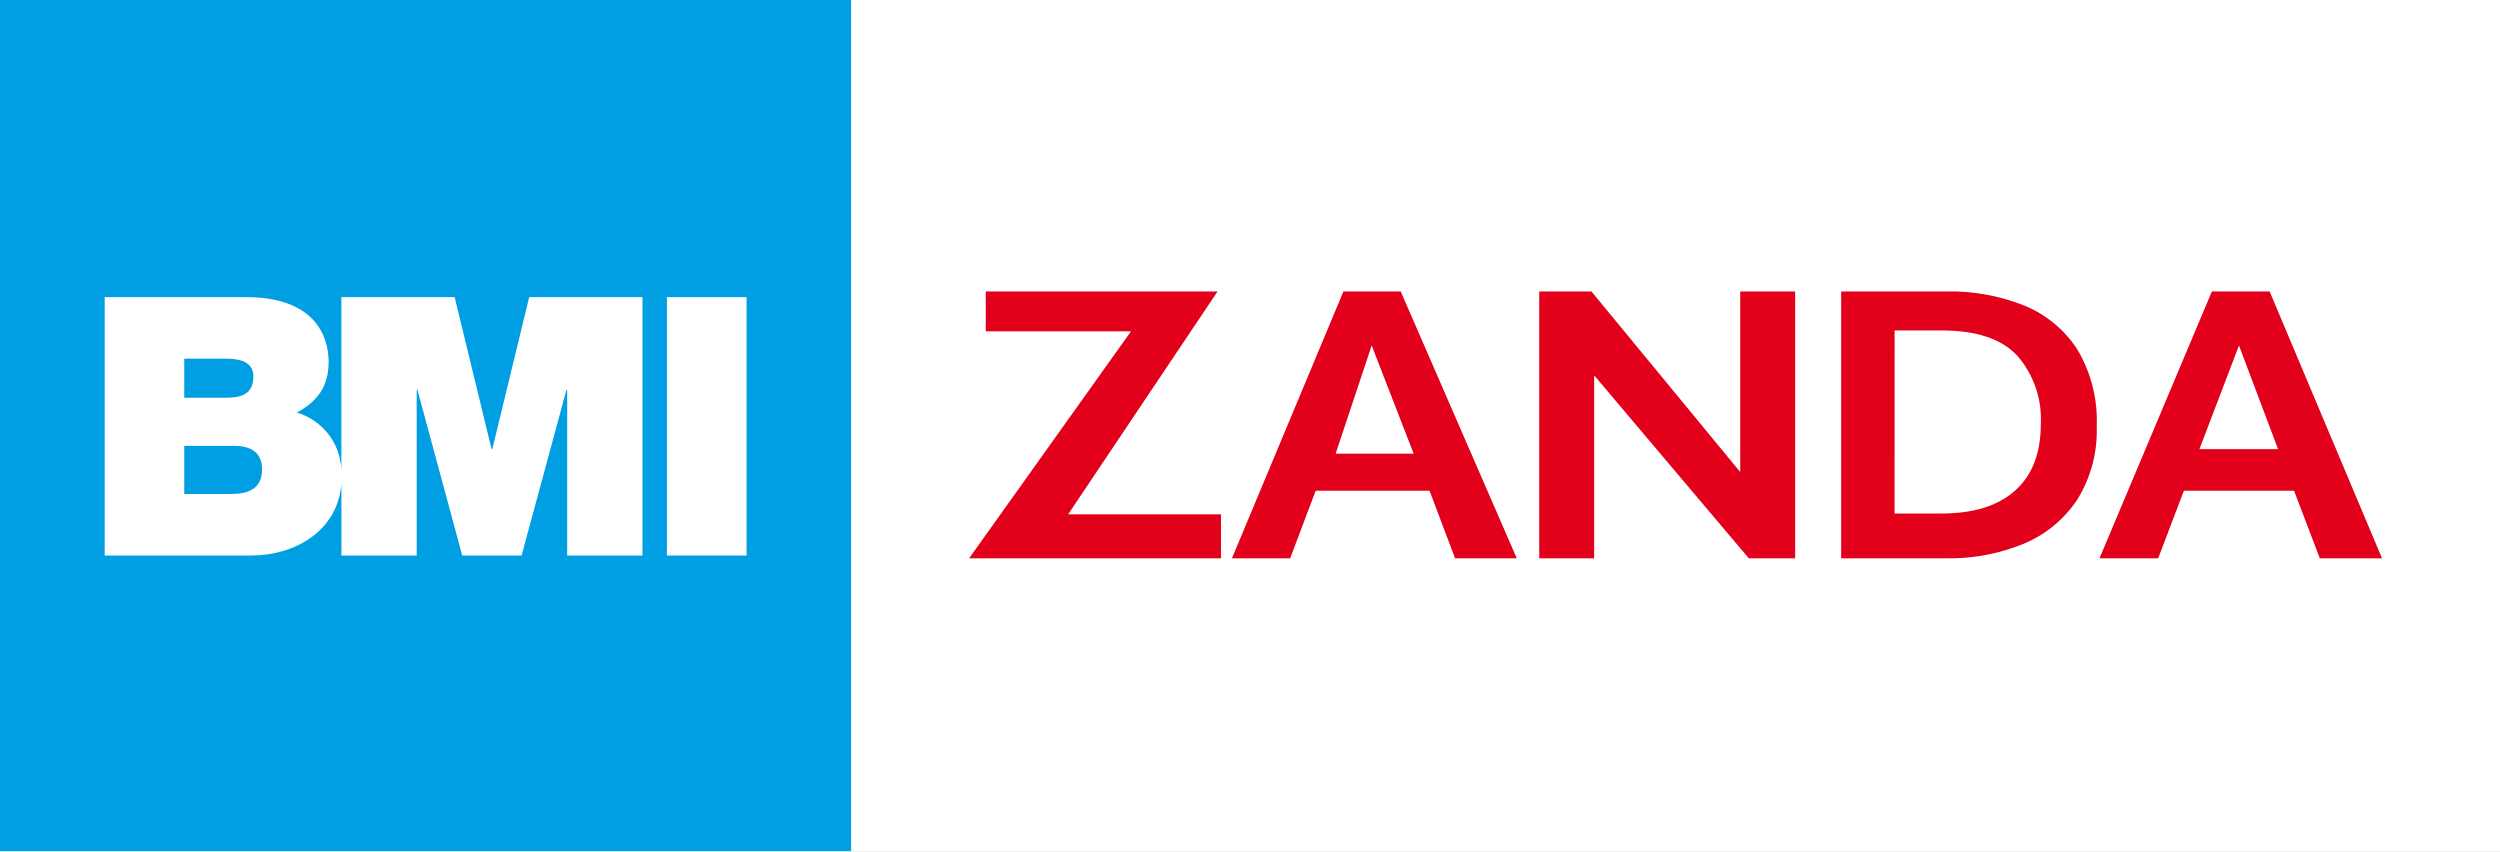
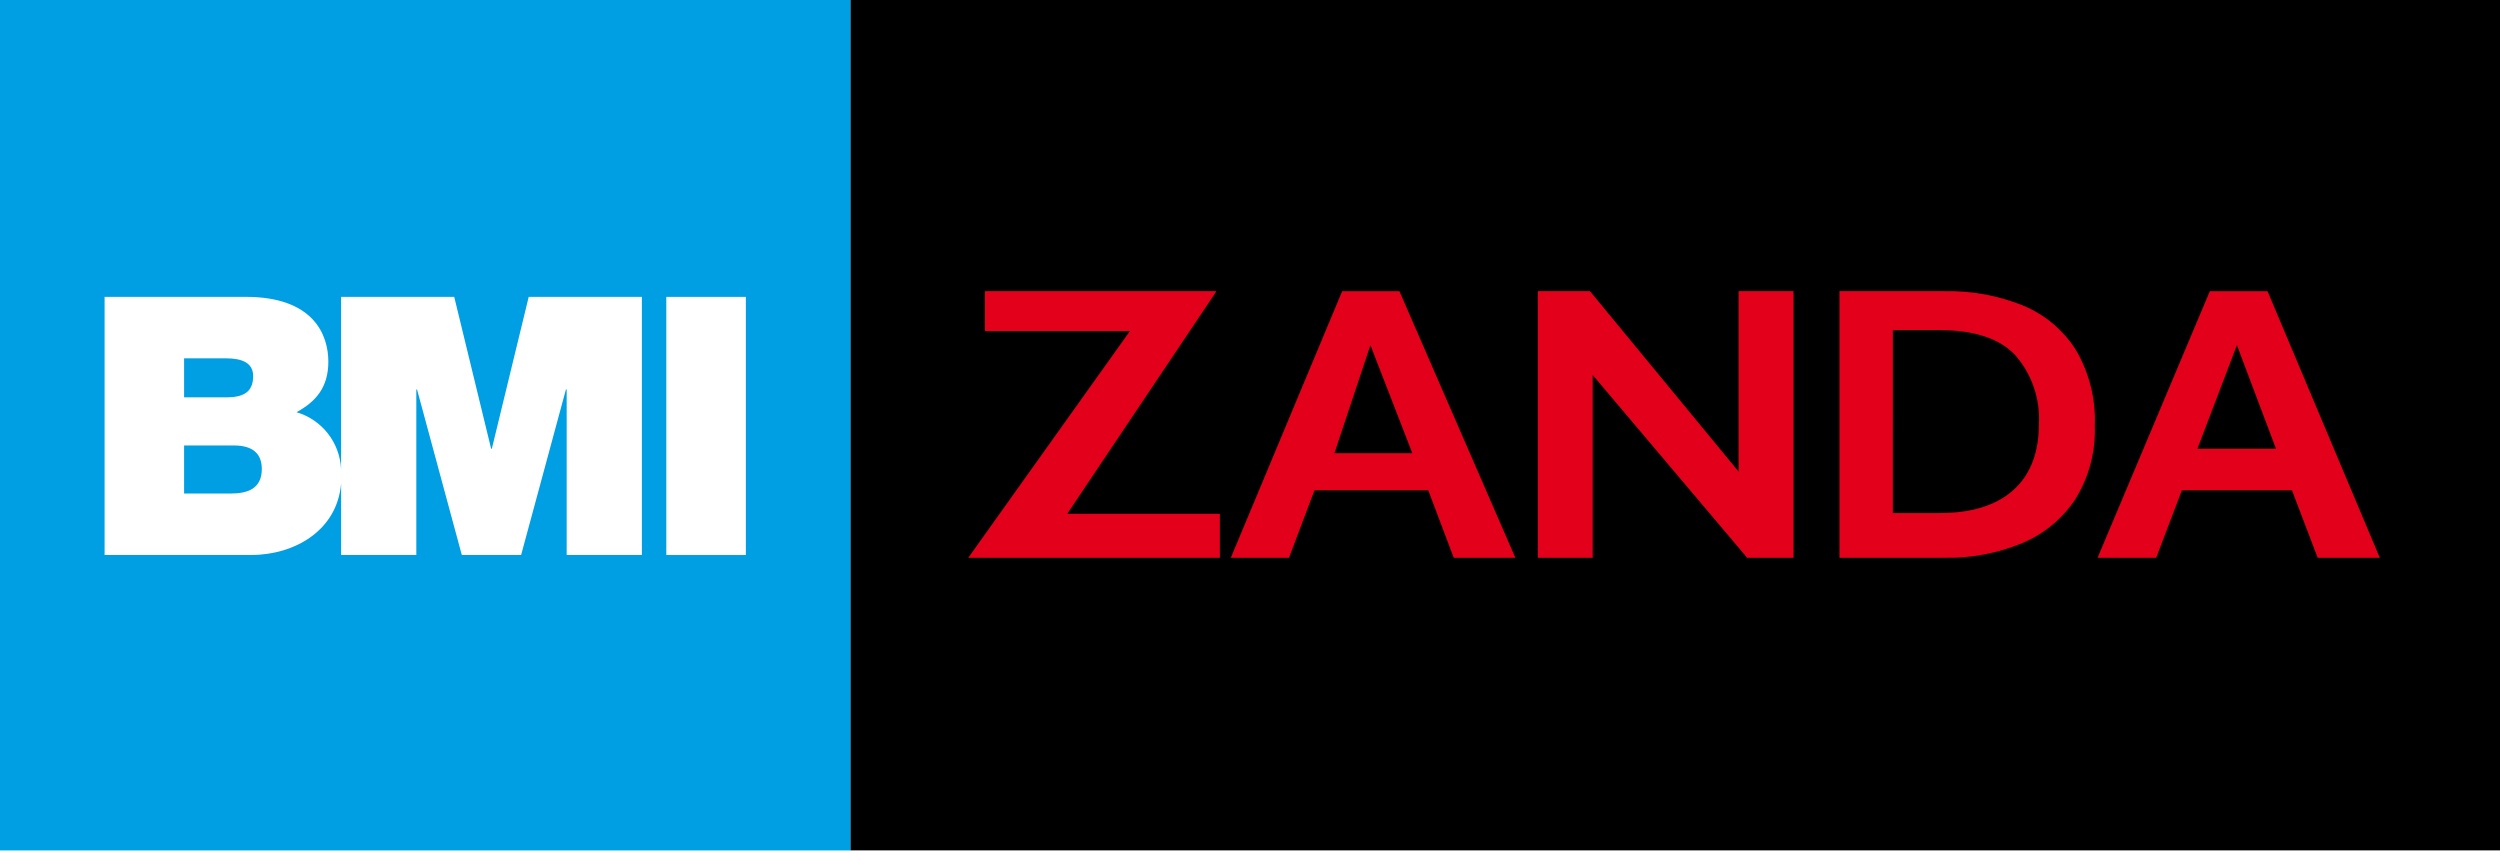
- <svg xmlns="http://www.w3.org/2000/svg" viewBox="0 0 293.729 100">
-   <rect id="bg_block" data-name="bg block" x="100" width="193.729" height="100" fill="#fff" />
-   <g id="Zanda">
-     <path d="M113.861,65.6l19.021-26.67H115.82V34.241h27.234L125.5,60.426h17.957V65.6Z" fill="#e2001a" />
-     <path d="M144.742,65.6l13.1-31.357h6.73L178.21,65.6h-7.249l-3-7.945H154.582l-3,7.945Zm12.184-12.3h9.167l-4.932-12.71Z" fill="#e2001a" />
-     <path d="M180.847,65.6V34.241h6.133l17.482,21.22V34.241h6.454V65.6h-5.444L187.3,44.1V65.6Z" fill="#e2001a" />
-     <path d="M216.321,65.6V34.241h12.4a23.363,23.363,0,0,1,9.137,1.67,13.444,13.444,0,0,1,6.223,5.171,16.293,16.293,0,0,1,2.266,9,15.289,15.289,0,0,1-2.291,8.627,13.976,13.976,0,0,1-6.273,5.171,22.842,22.842,0,0,1-9.112,1.716Zm6.276-5.266h5.527q5.626,0,8.639-2.695t3.013-7.792a11.338,11.338,0,0,0-2.766-8.06q-2.766-2.962-8.888-2.962H222.6Z" fill="#e2001a" />
-     <path d="M246.672,65.6l13.205-31.357h6.785L279.868,65.6H272.56l-3.027-7.945H256.589L253.564,65.6Zm11.743-12.832h9.239L263.061,40.59Z" fill="#e2001a" />
+ <svg xmlns="http://www.w3.org/2000/svg" viewBox="0 0 294 100">
+   <rect id="whiteBox" x="100" width="194" height="100" />
+   <g id="Zanda" fill="#e2001a">
+     <path d="M113.861,65.6l19.021-26.67H115.82V34.241h27.234L125.5,60.426h17.957V65.6Z" />
+     <path d="M144.742,65.6l13.1-31.357h6.73L178.21,65.6h-7.249l-3-7.945H154.582l-3,7.945Zm12.184-12.3h9.167l-4.932-12.71Z" />
+     <path d="M180.847,65.6V34.241h6.133l17.482,21.22V34.241h6.454V65.6h-5.444L187.3,44.1V65.6Z" />
+     <path d="M216.321,65.6V34.241h12.4a23.363,23.363,0,0,1,9.137,1.67,13.444,13.444,0,0,1,6.223,5.171,16.293,16.293,0,0,1,2.266,9,15.289,15.289,0,0,1-2.291,8.627,13.976,13.976,0,0,1-6.273,5.171,22.842,22.842,0,0,1-9.112,1.716Zm6.276-5.266h5.527q5.626,0,8.639-2.695t3.013-7.792a11.338,11.338,0,0,0-2.766-8.06q-2.766-2.962-8.888-2.962H222.6Z" />
+     <path d="M246.672,65.6l13.205-31.357h6.785L279.868,65.6H272.56l-3.027-7.945H256.589L253.564,65.6Zm11.743-12.832h9.239L263.061,40.59Z" />
  </g>
-   <g id="BMI">
+   <g id="BMI_Block">
    <rect width="100" height="100" fill="#009fe3" />
-     <g>
-       <path d="M62.176,34.911,57.84,52.77h-.084L53.417,34.911H40.11v20.28a7.315,7.315,0,0,0-5.239-6.716c2.255-1.235,3.742-2.891,3.742-5.953,0-3.1-1.7-7.611-9.693-7.611H12.3V65.27H29.515c5.121,0,10.16-2.878,10.6-8.443V65.27h8.844V45.8h.084L54.31,65.27h6.973L66.555,45.8h.085V65.27h8.844V34.911ZM21.65,42.139h4.933c1.913,0,3.188.554,3.188,2.084,0,1.956-1.233,2.507-3.188,2.507H21.65Zm5.485,15.9H21.65V52.386h5.867c2.211,0,3.272.978,3.272,2.763,0,2.339-1.7,2.891-3.655,2.891" fill="#fff" />
-       <rect x="78.358" y="34.914" width="9.354" height="30.356" fill="#fff" />
+     <g fill="white">
+       <path d="M62.176,34.911,57.84,52.77h-.084L53.417,34.911H40.11v20.28a7.315,7.315,0,0,0-5.239-6.716c2.255-1.235,3.742-2.891,3.742-5.953,0-3.1-1.7-7.611-9.693-7.611H12.3V65.27H29.515c5.121,0,10.16-2.878,10.6-8.443V65.27h8.844V45.8h.084L54.31,65.27h6.973L66.555,45.8h.085V65.27h8.844V34.911ZM21.65,42.139h4.933c1.913,0,3.188.554,3.188,2.084,0,1.956-1.233,2.507-3.188,2.507H21.65Zm5.485,15.9H21.65V52.386h5.867c2.211,0,3.272.978,3.272,2.763,0,2.339-1.7,2.891-3.655,2.891" />
+       <rect x="78.358" y="34.914" width="9.354" height="30.356" />
    </g>
  </g>
</svg>
